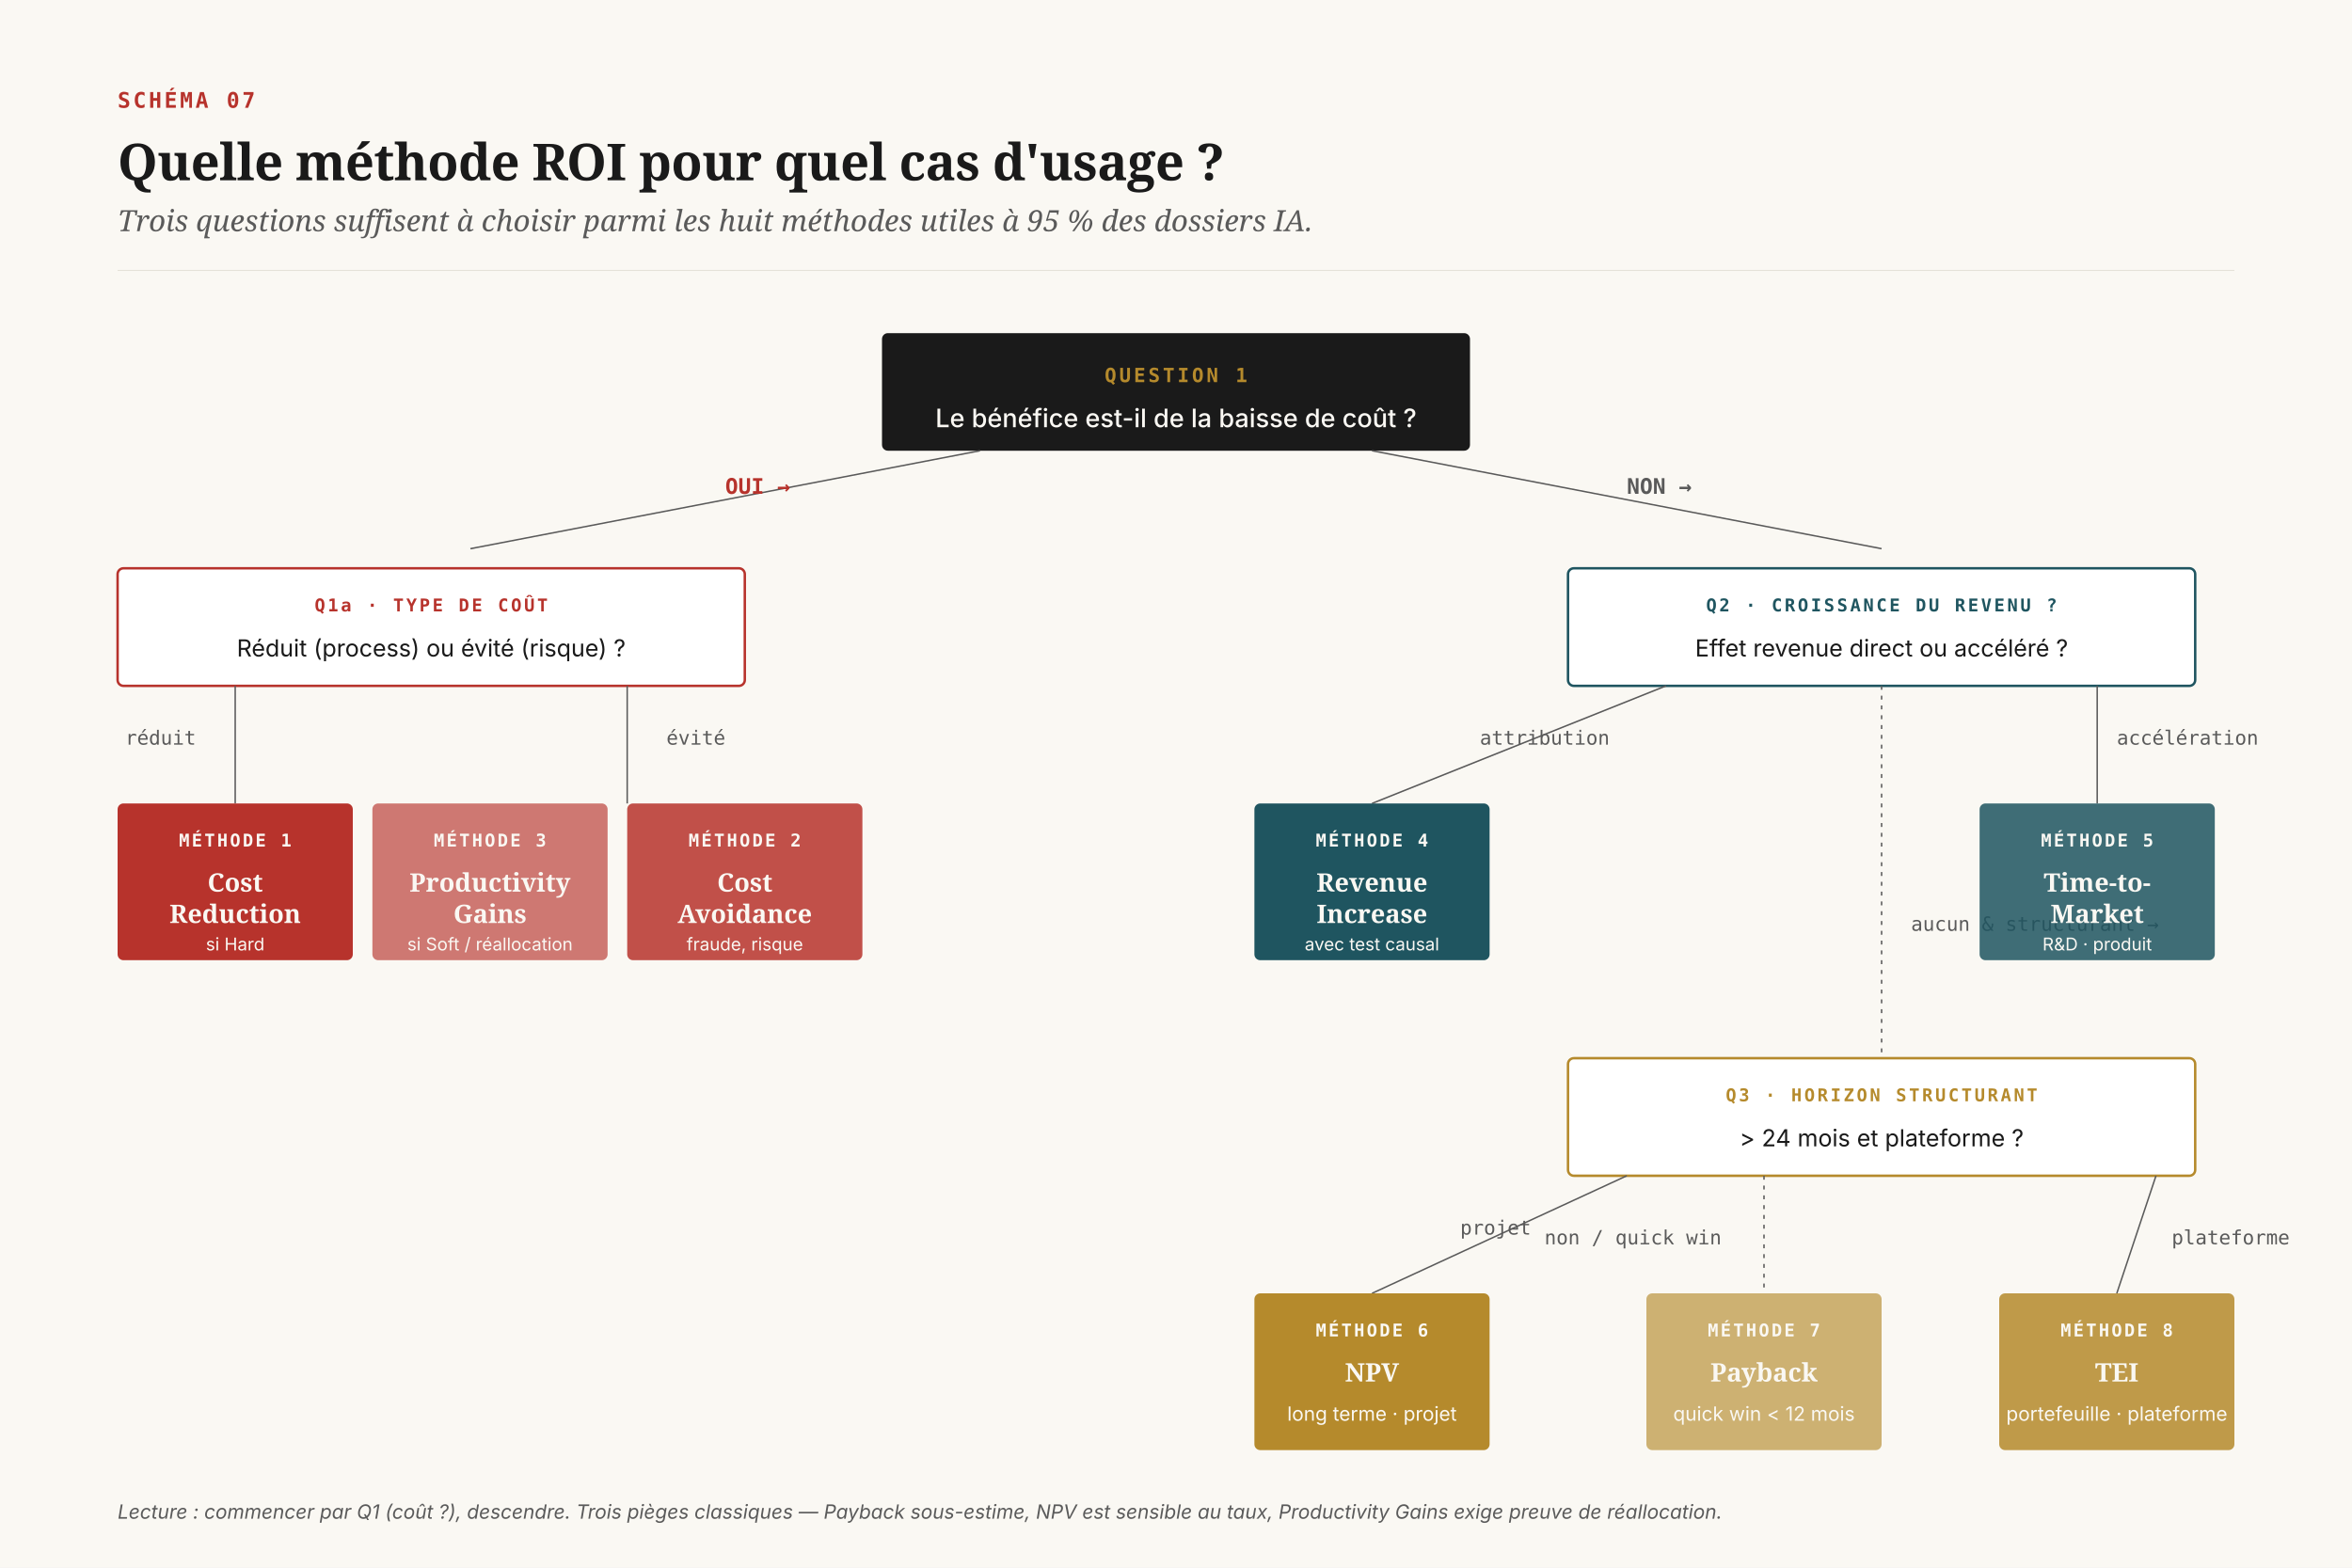
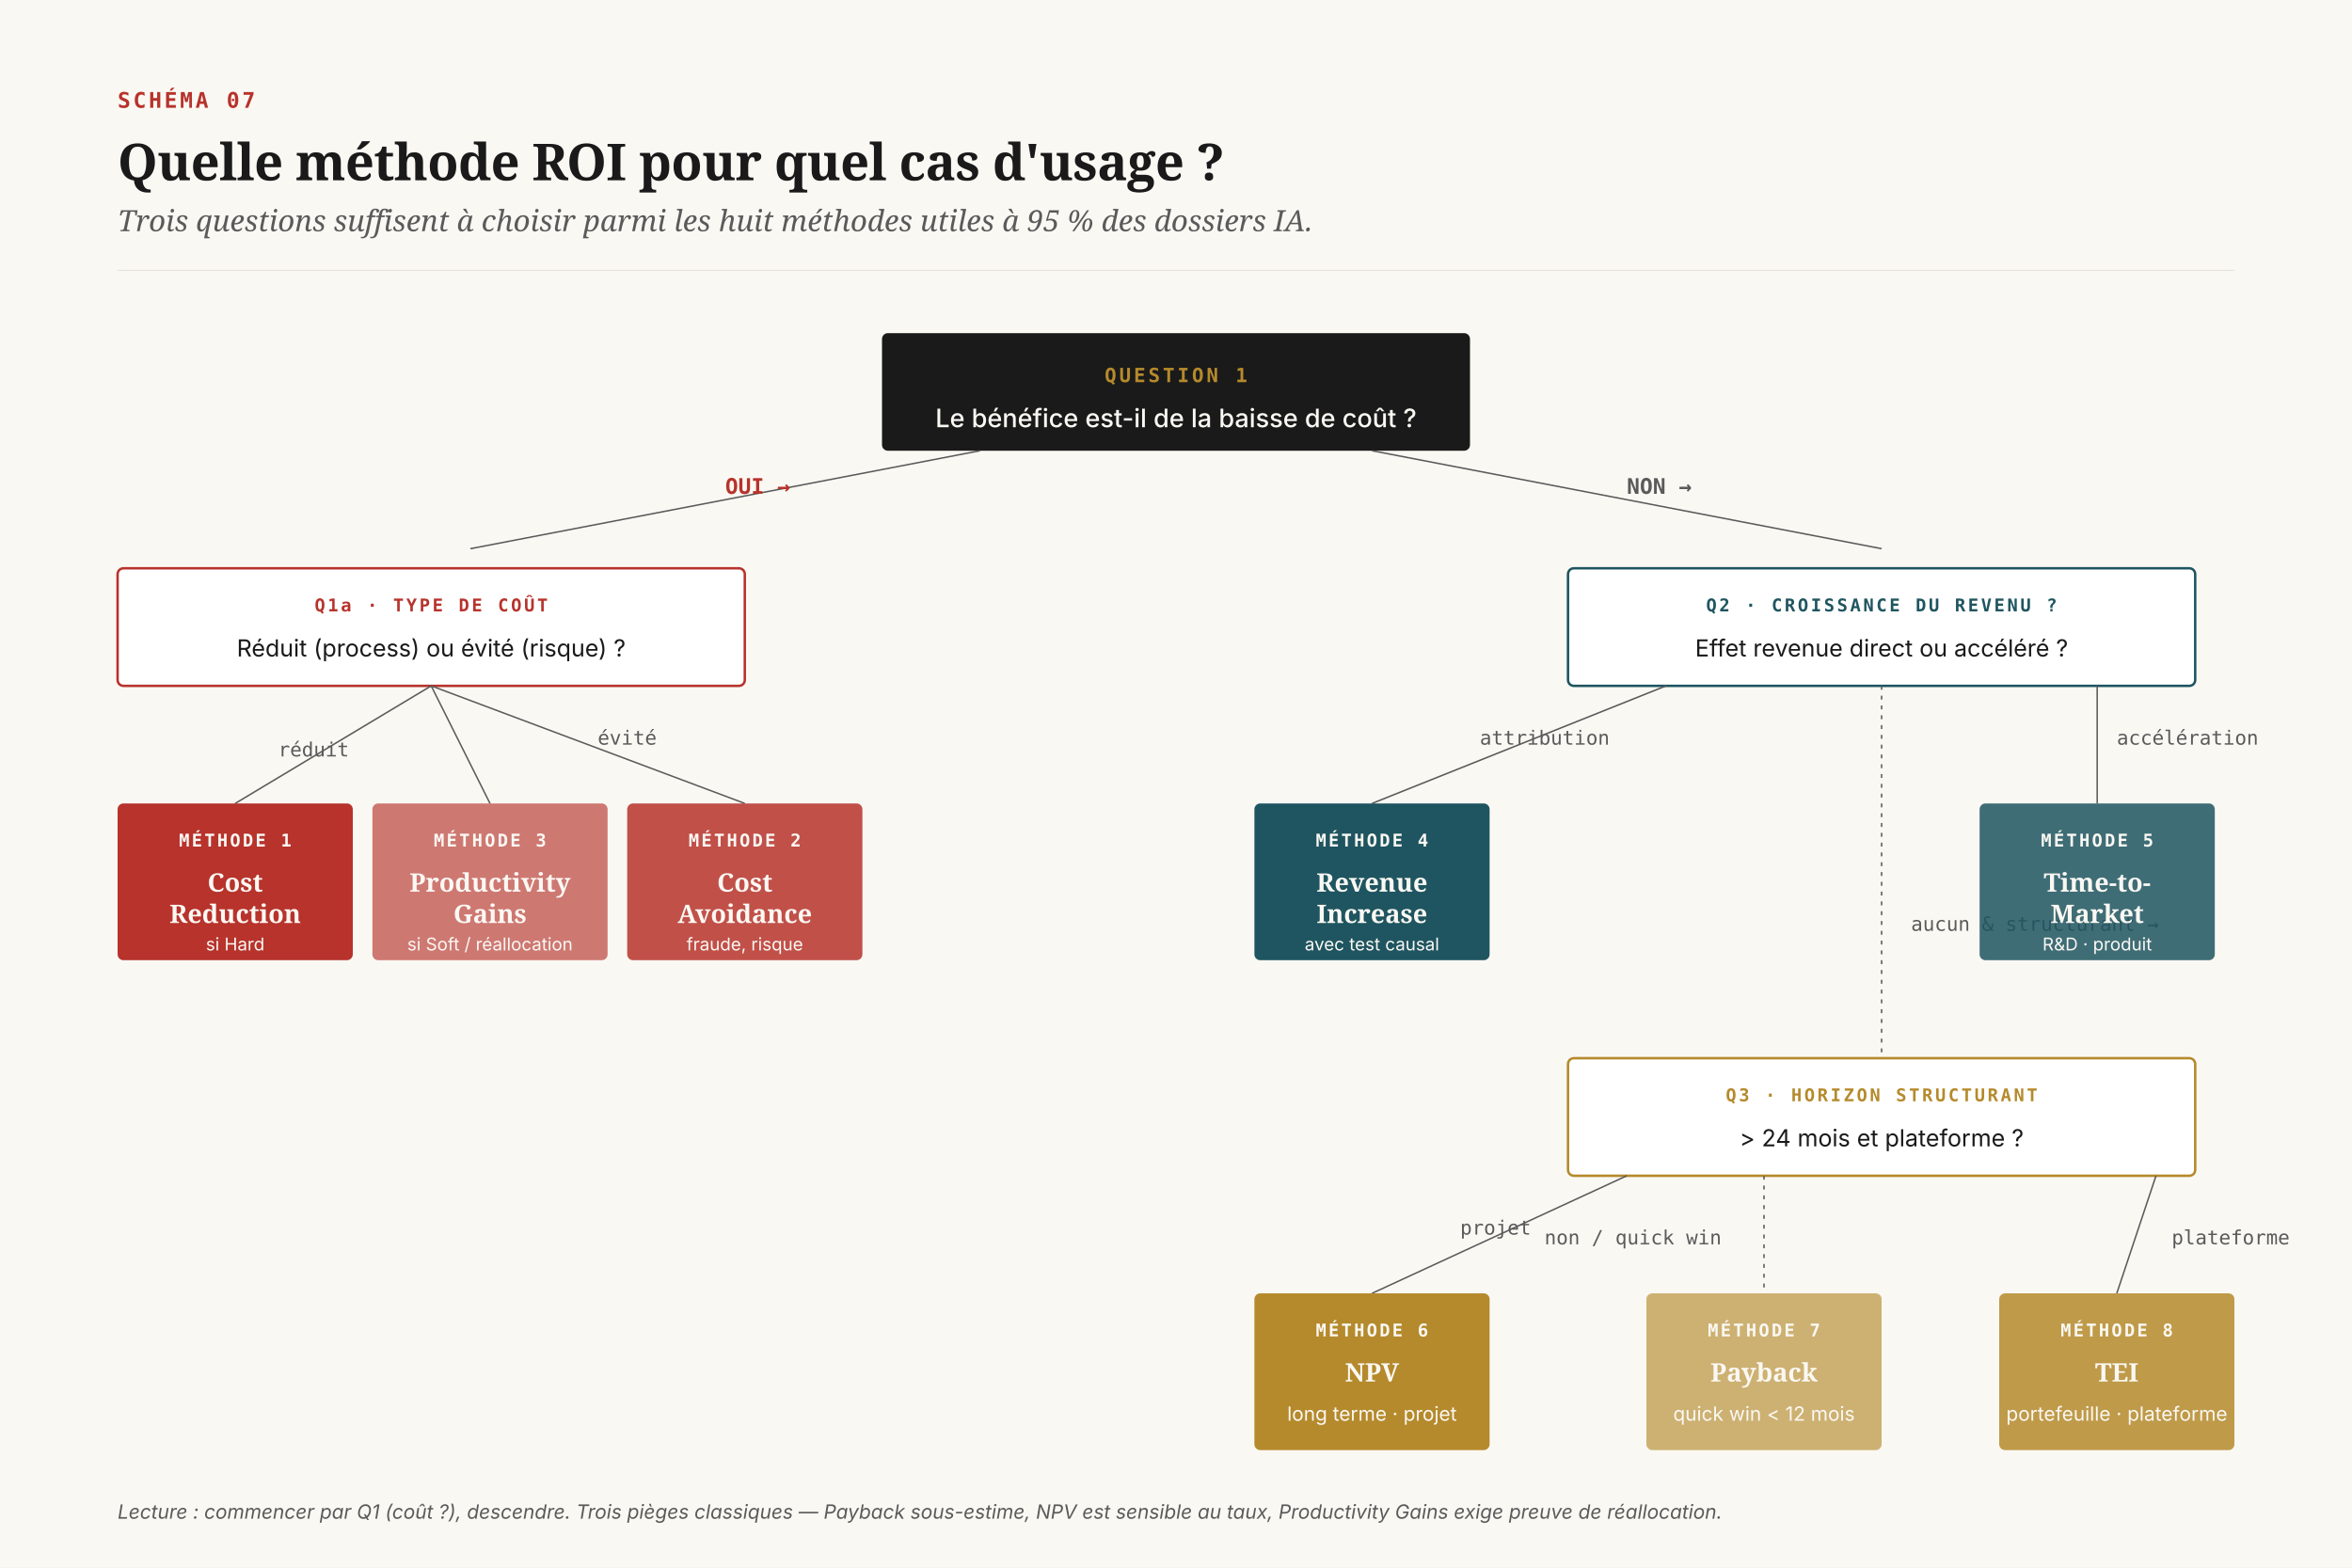
<svg xmlns="http://www.w3.org/2000/svg" viewBox="0 0 1200 800" data-schema-id="schema-07">
  <defs>
    <style>
      .display { font-family: 'Spectral', 'Playfair Display', Georgia, serif; }
      .body    { font-family: 'Inter', 'Helvetica Neue', system-ui, sans-serif; }
      .mono    { font-family: 'JetBrains Mono', 'IBM Plex Mono', monospace; }
    </style>
    <marker id="arrow-tree" viewBox="0 0 10 10" refX="9" refY="5" markerWidth="6" markerHeight="6" orient="auto-start-reverse">
      <path d="M 0 0 L 10 5 L 0 10 z" fill="#5A5A5A" />
    </marker>
  </defs>
  <rect width="1200" height="800" fill="#FAF8F3" />
  <text x="60" y="55" class="mono" font-size="11" font-weight="600" letter-spacing="0.12em" fill="#B7332C">SCHÉMA 07</text>
  <text x="60" y="92" class="display" font-size="26" font-weight="600" letter-spacing="-0.01em" fill="#1A1A1A">Quelle méthode ROI pour quel cas d'usage ?</text>
  <text x="60" y="118" class="display" font-size="15" font-style="italic" fill="#5A5A5A">Trois questions suffisent à choisir parmi les huit méthodes utiles à 95 % des dossiers IA.</text>
  <line x1="60" y1="138" x2="1140" y2="138" stroke="#E5E1D8" stroke-width="0.5" />
  <g class="interactive" data-card="q1" tabindex="0" role="button" aria-label="Question 1">
    <rect x="450" y="170" width="300" height="60" rx="3" fill="#1A1A1A" />
    <text x="600" y="195" class="mono" font-size="10" font-weight="600" letter-spacing="0.14em" fill="#B58A2C" text-anchor="middle">QUESTION 1</text>
    <text x="600" y="218" class="body" font-size="13" font-weight="500" fill="#FAF8F3" text-anchor="middle">Le bénéfice est-il de la baisse de coût ?</text>
  </g>
  <line x1="500" y1="230" x2="240" y2="280" stroke="#5A5A5A" stroke-width="0.75" />
  <text x="370" y="252" class="mono" font-size="11" font-weight="600" fill="#B7332C">OUI →</text>
  <line x1="700" y1="230" x2="960" y2="280" stroke="#5A5A5A" stroke-width="0.75" />
  <text x="830" y="252" class="mono" font-size="11" font-weight="600" fill="#5A5A5A">NON →</text>
  <g class="interactive" data-card="q1a" tabindex="0" role="button" aria-label="Question 1a">
    <rect x="60" y="290" width="320" height="60" rx="3" fill="#FFFFFF" stroke="#B7332C" stroke-width="1.25" />
    <text x="220" y="312" class="mono" font-size="9" font-weight="600" letter-spacing="0.14em" fill="#B7332C" text-anchor="middle">Q1a · TYPE DE COÛT</text>
    <text x="220" y="335" class="body" font-size="12" fill="#1A1A1A" text-anchor="middle">Réduit (process) ou évité (risque) ?</text>
  </g>
-   <line x1="120" y1="350" x2="120" y2="410" stroke="#5A5A5A" stroke-width="0.75" />
-   <text x="100" y="380" class="mono" font-size="10" fill="#5A5A5A" text-anchor="end">réduit</text>
-   <line x1="320" y1="350" x2="320" y2="410" stroke="#5A5A5A" stroke-width="0.75" />
-   <text x="340" y="380" class="mono" font-size="10" fill="#5A5A5A" text-anchor="start">évité</text>
+   <line x1="220" y1="350" x2="120" y2="410" stroke="#5A5A5A" stroke-width="0.75" />
+   <line x1="220" y1="350" x2="250" y2="410" stroke="#5A5A5A" stroke-width="0.75" />
+   <line x1="220" y1="350" x2="380" y2="410" stroke="#5A5A5A" stroke-width="0.75" />
+   <text x="160" y="386" class="mono" font-size="10" fill="#5A5A5A" text-anchor="middle">réduit</text>
+   <text x="320" y="380" class="mono" font-size="10" fill="#5A5A5A" text-anchor="middle">évité</text>
  <g class="interactive" data-card="m1-cost-reduction" tabindex="0" role="button" aria-label="Cost Reduction">
    <rect x="60" y="410" width="120" height="80" rx="3" fill="#B7332C" />
    <text x="120" y="432" class="mono" font-size="9" font-weight="600" letter-spacing="0.12em" fill="#FAF8F3" text-anchor="middle">MÉTHODE 1</text>
    <text x="120" y="455" class="display" font-size="13" font-weight="600" fill="#FAF8F3" text-anchor="middle">Cost</text>
    <text x="120" y="471" class="display" font-size="13" font-weight="600" fill="#FAF8F3" text-anchor="middle">Reduction</text>
    <text x="120" y="485" class="body" font-size="9" fill="#FAF8F3" text-anchor="middle">si Hard</text>
  </g>
  <g class="interactive" data-card="m3-productivity" tabindex="0" role="button" aria-label="Productivity Gains">
    <rect x="190" y="410" width="120" height="80" rx="3" fill="#B7332C" opacity="0.65" />
    <text x="250" y="432" class="mono" font-size="9" font-weight="600" letter-spacing="0.12em" fill="#FAF8F3" text-anchor="middle">MÉTHODE 3</text>
    <text x="250" y="455" class="display" font-size="13" font-weight="600" fill="#FAF8F3" text-anchor="middle">Productivity</text>
    <text x="250" y="471" class="display" font-size="13" font-weight="600" fill="#FAF8F3" text-anchor="middle">Gains</text>
    <text x="250" y="485" class="body" font-size="9" fill="#FAF8F3" text-anchor="middle">si Soft / réallocation</text>
  </g>
  <g class="interactive" data-card="m2-cost-avoidance" tabindex="0" role="button" aria-label="Cost Avoidance">
    <rect x="320" y="410" width="120" height="80" rx="3" fill="#B7332C" opacity="0.85" />
    <text x="380" y="432" class="mono" font-size="9" font-weight="600" letter-spacing="0.12em" fill="#FAF8F3" text-anchor="middle">MÉTHODE 2</text>
    <text x="380" y="455" class="display" font-size="13" font-weight="600" fill="#FAF8F3" text-anchor="middle">Cost</text>
    <text x="380" y="471" class="display" font-size="13" font-weight="600" fill="#FAF8F3" text-anchor="middle">Avoidance</text>
    <text x="380" y="485" class="body" font-size="9" fill="#FAF8F3" text-anchor="middle">fraude, risque</text>
  </g>
  <g class="interactive" data-card="q2" tabindex="0" role="button" aria-label="Question 2">
    <rect x="800" y="290" width="320" height="60" rx="3" fill="#FFFFFF" stroke="#1F5560" stroke-width="1.25" />
    <text x="960" y="312" class="mono" font-size="9" font-weight="600" letter-spacing="0.14em" fill="#1F5560" text-anchor="middle">Q2 · CROISSANCE DU REVENU ?</text>
    <text x="960" y="335" class="body" font-size="12" fill="#1A1A1A" text-anchor="middle">Effet revenue direct ou accéléré ?</text>
  </g>
  <line x1="850" y1="350" x2="700" y2="410" stroke="#5A5A5A" stroke-width="0.75" />
  <text x="755" y="380" class="mono" font-size="10" fill="#5A5A5A">attribution</text>
  <line x1="1070" y1="350" x2="1070" y2="410" stroke="#5A5A5A" stroke-width="0.75" />
  <text x="1080" y="380" class="mono" font-size="10" fill="#5A5A5A" text-anchor="start">accélération</text>
  <line x1="960" y1="350" x2="960" y2="540" stroke="#5A5A5A" stroke-width="0.75" stroke-dasharray="2 3" />
  <text x="975" y="475" class="mono" font-size="10" fill="#5A5A5A" text-anchor="start">aucun &amp; structurant →</text>
  <g class="interactive" data-card="m4-revenue-increase" tabindex="0" role="button" aria-label="Revenue Increase">
    <rect x="640" y="410" width="120" height="80" rx="3" fill="#1F5560" />
    <text x="700" y="432" class="mono" font-size="9" font-weight="600" letter-spacing="0.12em" fill="#FAF8F3" text-anchor="middle">MÉTHODE 4</text>
    <text x="700" y="455" class="display" font-size="13" font-weight="600" fill="#FAF8F3" text-anchor="middle">Revenue</text>
    <text x="700" y="471" class="display" font-size="13" font-weight="600" fill="#FAF8F3" text-anchor="middle">Increase</text>
    <text x="700" y="485" class="body" font-size="9" fill="#FAF8F3" text-anchor="middle">avec test causal</text>
  </g>
  <g class="interactive" data-card="m5-time-to-market" tabindex="0" role="button" aria-label="Time-to-Market">
    <rect x="1010" y="410" width="120" height="80" rx="3" fill="#1F5560" opacity="0.85" />
    <text x="1070" y="432" class="mono" font-size="9" font-weight="600" letter-spacing="0.12em" fill="#FAF8F3" text-anchor="middle">MÉTHODE 5</text>
    <text x="1070" y="455" class="display" font-size="13" font-weight="600" fill="#FAF8F3" text-anchor="middle">Time-to-</text>
    <text x="1070" y="471" class="display" font-size="13" font-weight="600" fill="#FAF8F3" text-anchor="middle">Market</text>
    <text x="1070" y="485" class="body" font-size="9" fill="#FAF8F3" text-anchor="middle">R&amp;D · produit</text>
  </g>
  <g class="interactive" data-card="q3" tabindex="0" role="button" aria-label="Question 3">
    <rect x="800" y="540" width="320" height="60" rx="3" fill="#FFFFFF" stroke="#B58A2C" stroke-width="1.25" />
    <text x="960" y="562" class="mono" font-size="9" font-weight="600" letter-spacing="0.14em" fill="#B58A2C" text-anchor="middle">Q3 · HORIZON STRUCTURANT</text>
    <text x="960" y="585" class="body" font-size="12" fill="#1A1A1A" text-anchor="middle">&gt; 24 mois et plateforme ?</text>
  </g>
  <line x1="830" y1="600" x2="700" y2="660" stroke="#5A5A5A" stroke-width="0.75" />
  <text x="745" y="630" class="mono" font-size="10" fill="#5A5A5A">projet</text>
  <line x1="1100" y1="600" x2="1080" y2="660" stroke="#5A5A5A" stroke-width="0.75" />
  <text x="1108" y="635" class="mono" font-size="10" fill="#5A5A5A" text-anchor="start">plateforme</text>
  <line x1="900" y1="600" x2="900" y2="660" stroke="#5A5A5A" stroke-width="0.75" stroke-dasharray="2 3" />
  <text x="788" y="635" class="mono" font-size="10" fill="#5A5A5A" text-anchor="start">non / quick win</text>
  <g class="interactive" data-card="m6-npv" tabindex="0" role="button" aria-label="NPV">
    <rect x="640" y="660" width="120" height="80" rx="3" fill="#B58A2C" />
    <text x="700" y="682" class="mono" font-size="9" font-weight="600" letter-spacing="0.12em" fill="#FAF8F3" text-anchor="middle">MÉTHODE 6</text>
    <text x="700" y="705" class="display" font-size="13" font-weight="600" fill="#FAF8F3" text-anchor="middle">NPV</text>
    <text x="700" y="725" class="body" font-size="10" fill="#FAF8F3" text-anchor="middle">long terme · projet</text>
  </g>
  <g class="interactive" data-card="m8-tei" tabindex="0" role="button" aria-label="TEI Forrester">
    <rect x="1020" y="660" width="120" height="80" rx="3" fill="#B58A2C" opacity="0.85" />
    <text x="1080" y="682" class="mono" font-size="9" font-weight="600" letter-spacing="0.12em" fill="#FAF8F3" text-anchor="middle">MÉTHODE 8</text>
    <text x="1080" y="705" class="display" font-size="13" font-weight="600" fill="#FAF8F3" text-anchor="middle">TEI</text>
    <text x="1080" y="725" class="body" font-size="10" fill="#FAF8F3" text-anchor="middle">portefeuille · plateforme</text>
  </g>
  <g class="interactive" data-card="m7-payback" tabindex="0" role="button" aria-label="Payback Period">
    <rect x="840" y="660" width="120" height="80" rx="3" fill="#B58A2C" opacity="0.65" />
    <text x="900" y="682" class="mono" font-size="9" font-weight="600" letter-spacing="0.12em" fill="#FAF8F3" text-anchor="middle">MÉTHODE 7</text>
    <text x="900" y="705" class="display" font-size="13" font-weight="600" fill="#FAF8F3" text-anchor="middle">Payback</text>
    <text x="900" y="725" class="body" font-size="10" fill="#FAF8F3" text-anchor="middle">quick win &lt; 12 mois</text>
  </g>
  <text x="60" y="775" class="body" font-size="10" font-style="italic" fill="#5A5A5A">Lecture : commencer par Q1 (coût ?), descendre. Trois pièges classiques — Payback sous-estime, NPV est sensible au taux, Productivity Gains exige preuve de réallocation.</text>
</svg>
